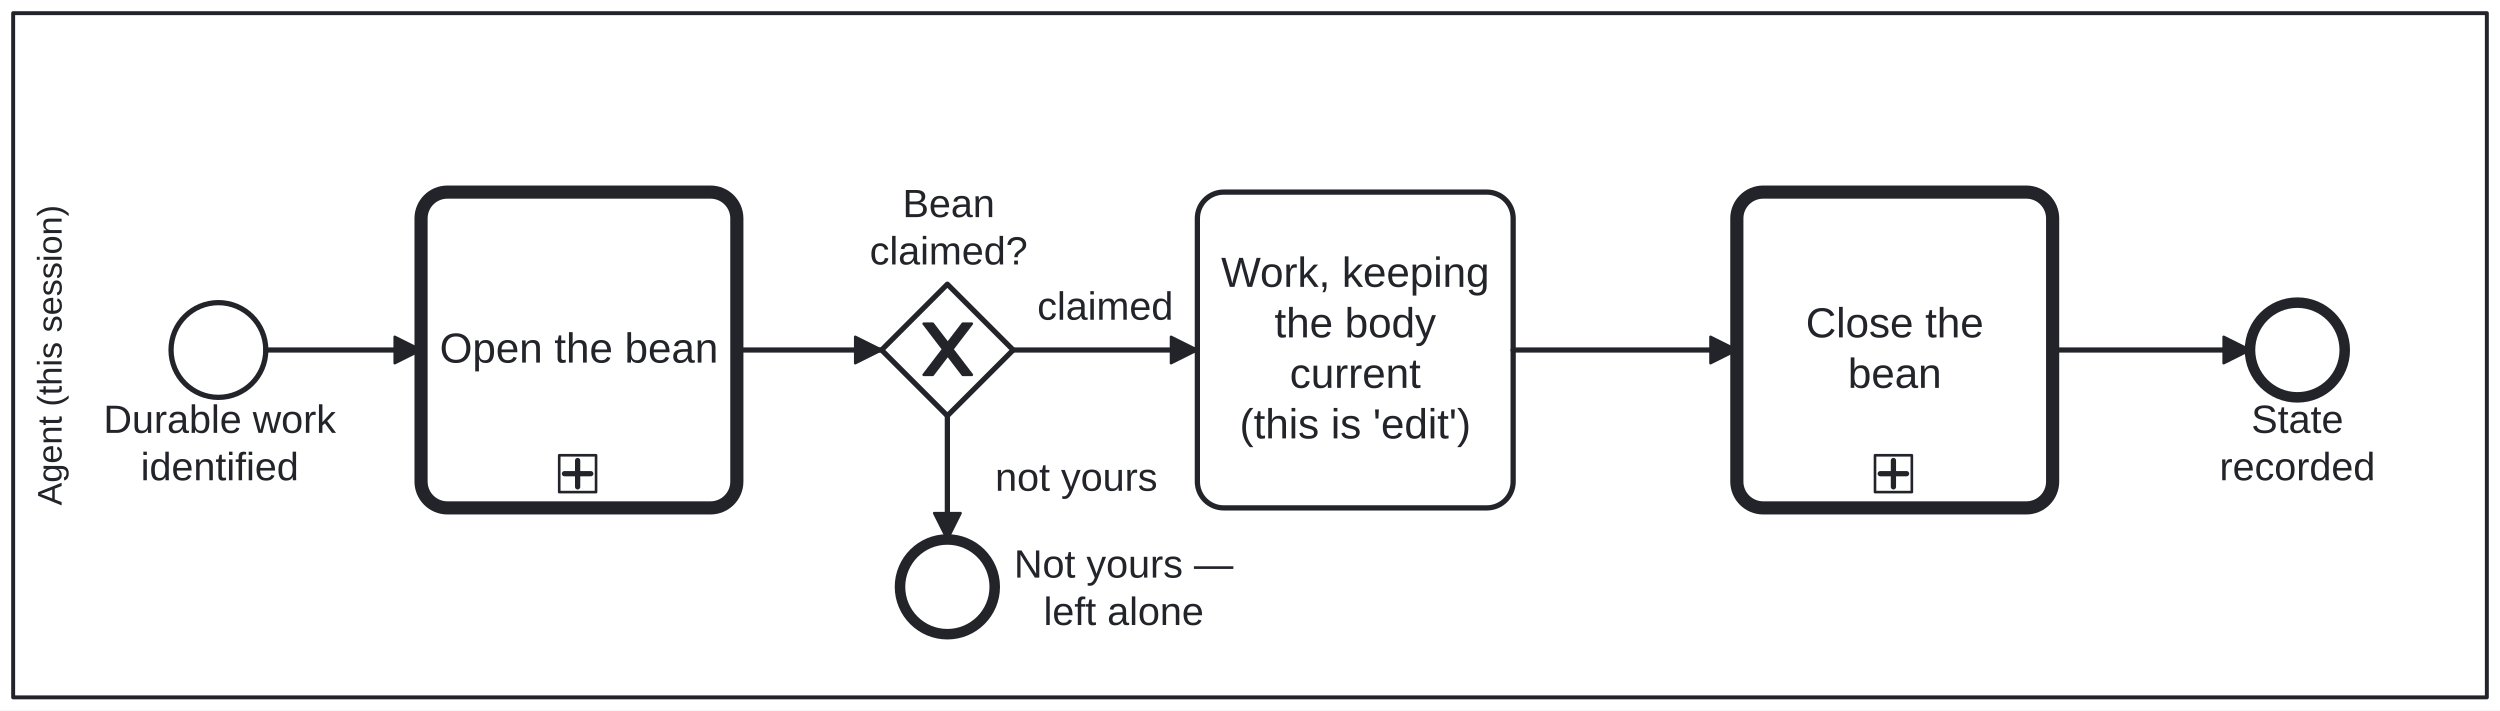
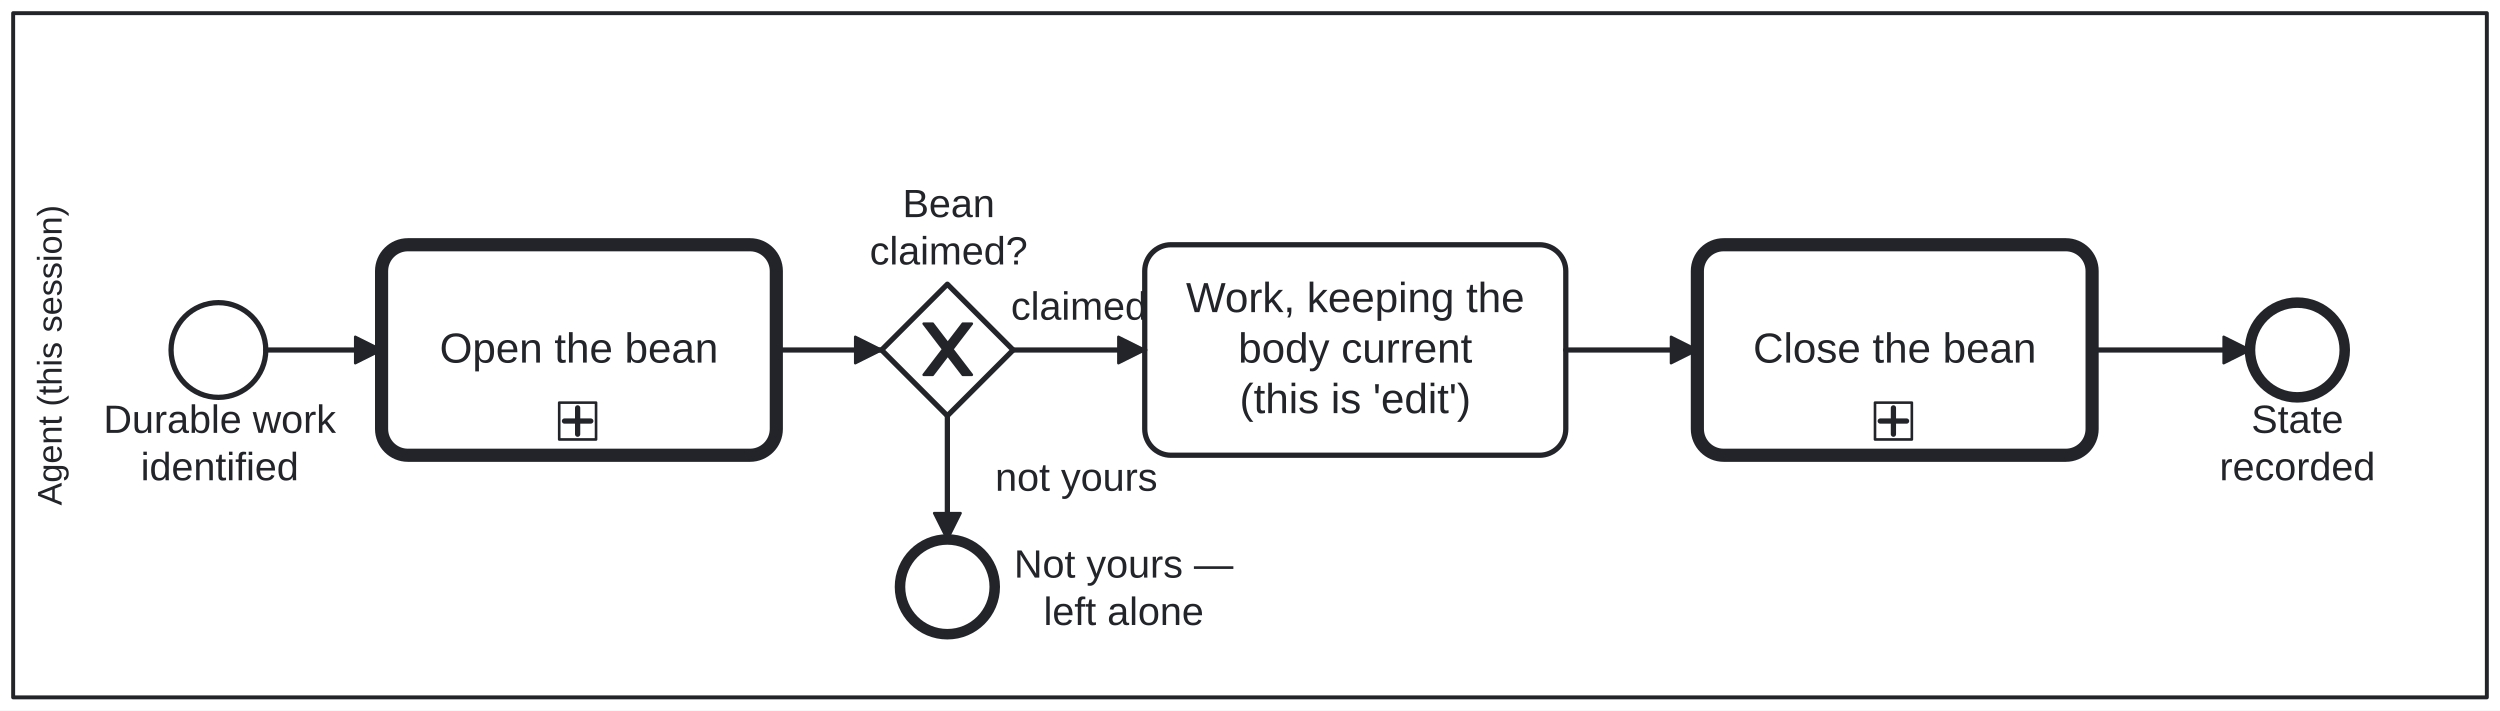
<svg xmlns="http://www.w3.org/2000/svg" width="100%" style="max-width:100%;height:auto" viewBox="155 75 950 270" version="1.1">
  <rect x="155" y="75" width="950" height="270" fill="#ffffff" />
  <g class="djs-group">
    <g class="djs-element djs-shape" data-element-id="Lane_Agent" style="display: block;" transform="matrix(1 0 0 1 160 80)">
      <g class="djs-visual">
        <rect x="0" y="0" width="940" height="260" rx="0" ry="0" style="stroke-linecap: round; stroke-linejoin: round; stroke: rgb(34, 36, 42); stroke-width: 1.5px; fill: white; fill-opacity: 0.25;" />
        <text lineHeight="1.05" class="djs-label" transform="matrix(-1.83697e-16 -1 1 -1.83697e-16 0 260)" style="font-family: Arial, sans-serif; font-size: 13px; font-weight: normal; fill: rgb(34, 36, 42);">
          <tspan x="72.919" y="18.413">Agent (this session)</tspan>
        </text>
      </g>
      <rect class="djs-hit djs-hit-all" x="0" y="0" width="940" height="260" style="fill: none; stroke-opacity: 0; stroke: white; stroke-width: 15px;" />
    </g>
  </g>
  <g class="djs-group">
    <g class="djs-element djs-shape" data-element-id="Start_DurableWork" style="display: block;" transform="matrix(1 0 0 1 220 190)">
      <g class="djs-visual">
        <circle cx="18" cy="18" r="18" style="stroke-linecap: round; stroke-linejoin: round; stroke: rgb(34, 36, 42); stroke-width: 2px; fill: white; fill-opacity: 0.95;" />
      </g>
      <rect class="djs-hit djs-hit-all" x="0" y="0" width="36" height="36" style="fill: none; stroke-opacity: 0; stroke: white; stroke-width: 15px;" />
    </g>
  </g>
  <g class="djs-group">
    <g class="djs-element djs-shape" data-element-id="Start_DurableWork_label" style="display: block;" transform="matrix(1 0 0 1 194 226)">
      <g class="djs-visual">
        <text lineHeight="1.2" class="djs-label" style="font-family: Arial, sans-serif; font-size: 15px; font-weight: normal; fill: rgb(34, 36, 42);">
          <tspan x="0.317" y="13.5">Durable work</tspan>
          <tspan x="14.478" y="31.5">identified</tspan>
        </text>
      </g>
      <rect class="djs-hit djs-hit-all" x="0" y="0" width="89" height="36" style="fill: none; stroke-opacity: 0; stroke: white; stroke-width: 15px;" />
    </g>
  </g>
  <g class="djs-group">
    <a class="fa-subprocess-link" href="https://litlfred.github.io/folio-assistant/cat-harness/process/Process_BeanOpen" target="_top">
-       <g class="djs-element djs-shape" data-element-id="Call_BeanOpen" style="display: block;" transform="matrix(1 0 0 1 315 148)">
+       <g class="djs-element djs-shape" data-element-id="Call_BeanOpen" style="display: block;" transform="matrix(1 0 0 1 300 168)">
        <g class="djs-visual">
-           <rect x="0" y="0" width="120" height="120" rx="10" ry="10" style="stroke-linecap: round; stroke-linejoin: round; stroke: rgb(34, 36, 42); stroke-width: 5px; fill: white; fill-opacity: 0.95;" />
+           <rect x="0" y="0" width="150" height="80" rx="10" ry="10" style="stroke-linecap: round; stroke-linejoin: round; stroke: rgb(34, 36, 42); stroke-width: 5px; fill: white; fill-opacity: 0.95;" />
          <text lineHeight="1.2" class="djs-label" style="font-family: Arial, sans-serif; font-size: 16px; font-weight: normal; fill: rgb(34, 36, 42);">
-             <tspan x="7.066" y="64.8">Open the bean</tspan>
+             <tspan x="22.066" y="44.8">Open the bean</tspan>
          </text>
-           <rect x="0" y="0" width="14" height="14" rx="0" ry="0" style="stroke-linecap: round; stroke-linejoin: round; stroke: rgb(34, 36, 42); stroke-width: 1px; fill: white;" transform="matrix(1 0 0 1 52.5 100)" />
-           <path data-marker="sub-process" d="m52.5,100 m 7,2 l 0,10 m -5,-5 l 10,0" style="fill: white; stroke-linecap: round; stroke-linejoin: round; stroke: rgb(34, 36, 42); stroke-width: 2px;" />
+           <rect x="0" y="0" width="14" height="14" rx="0" ry="0" style="stroke-linecap: round; stroke-linejoin: round; stroke: rgb(34, 36, 42); stroke-width: 1px; fill: white;" transform="matrix(1 0 0 1 67.5 60)" />
+           <path data-marker="sub-process" d="m67.5,60 m 7,2 l 0,10 m -5,-5 l 10,0" style="fill: white; stroke-linecap: round; stroke-linejoin: round; stroke: rgb(34, 36, 42); stroke-width: 2px;" />
        </g>
-         <rect class="djs-hit djs-hit-all" x="0" y="0" width="120" height="120" style="fill: none; stroke-opacity: 0; stroke: white; stroke-width: 15px;" />
+         <rect class="djs-hit djs-hit-all" x="0" y="0" width="150" height="80" style="fill: none; stroke-opacity: 0; stroke: white; stroke-width: 15px;" />
      </g>
    </a>
  </g>
  <g class="djs-group">
    <g class="djs-element djs-shape" data-element-id="GW_Yours" style="display: block;" transform="matrix(1 0 0 1 490 183)">
      <g class="djs-visual">
        <polygon points="25,0 50,25 25,50 0,25" style="stroke-linecap: round; stroke-linejoin: round; stroke: rgb(34, 36, 42); stroke-width: 2px; fill: white; fill-opacity: 0.95;" />
        <path d="m 16,15 7.429,9.714 -7.429,9.714 3.429,0 5.714,-7.464 5.714,7.464 3.429,0 -7.429,-9.714 7.429,-9.714 -3.429,0 -5.714,7.464 -5.714,-7.464 -3.429,0 z" style="fill: rgb(34, 36, 42); stroke-linecap: round; stroke-linejoin: round; stroke: rgb(34, 36, 42); stroke-width: 1px;" />
      </g>
      <rect class="djs-hit djs-hit-all" x="0" y="0" width="50" height="50" style="fill: none; stroke-opacity: 0; stroke: white; stroke-width: 15px;" />
    </g>
  </g>
  <g class="djs-group">
    <g class="djs-element djs-shape" data-element-id="GW_Yours_label" style="display: block;" transform="matrix(1 0 0 1 485 144)">
      <g class="djs-visual">
        <text lineHeight="1.2" class="djs-label" style="font-family: Arial, sans-serif; font-size: 15px; font-weight: normal; fill: rgb(34, 36, 42);">
          <tspan x="12.984" y="13.5">Bean </tspan>
          <tspan x="0.485" y="31.5">claimed?</tspan>
        </text>
      </g>
      <rect class="djs-hit djs-hit-all" x="0" y="0" width="61" height="36" style="fill: none; stroke-opacity: 0; stroke: white; stroke-width: 15px;" />
    </g>
  </g>
  <g class="djs-group">
    <g class="djs-element djs-shape" data-element-id="End_NotYours" style="display: block;" transform="matrix(1 0 0 1 497 280)">
      <g class="djs-visual">
        <circle cx="18" cy="18" r="18" style="stroke-linecap: round; stroke-linejoin: round; stroke: rgb(34, 36, 42); stroke-width: 4px; fill: white; fill-opacity: 0.95;" />
      </g>
      <rect class="djs-hit djs-hit-all" x="0" y="0" width="36" height="36" style="fill: none; stroke-opacity: 0; stroke: white; stroke-width: 15px;" />
    </g>
  </g>
  <g class="djs-group">
    <g class="djs-element djs-shape" data-element-id="End_NotYours_label" style="display: block;" transform="matrix(1 0 0 1 540 281)">
      <g class="djs-visual">
        <text lineHeight="1.2" class="djs-label" style="font-family: Arial, sans-serif; font-size: 15px; font-weight: normal; fill: rgb(34, 36, 42);">
          <tspan x="0.322" y="13.5">Not yours —</tspan>
          <tspan x="11.561" y="31.5">left alone</tspan>
        </text>
      </g>
      <rect class="djs-hit djs-hit-all" x="0" y="0" width="84" height="36" style="fill: none; stroke-opacity: 0; stroke: white; stroke-width: 15px;" />
    </g>
  </g>
  <g class="djs-group">
-     <g class="djs-element djs-shape" data-element-id="Task_Work" style="display: block;" transform="matrix(1 0 0 1 610 148)">
-       <g class="djs-visual">
-         <rect x="0" y="0" width="120" height="120" rx="10" ry="10" style="stroke-linecap: round; stroke-linejoin: round; stroke: rgb(34, 36, 42); stroke-width: 2px; fill: white; fill-opacity: 0.95;" />
+     <g class="djs-element djs-shape" data-element-id="Task_Work" style="display: block;" transform="matrix(1 0 0 1 590 168)">
+       <g class="djs-visual">
+         <rect x="0" y="0" width="160" height="80" rx="10" ry="10" style="stroke-linecap: round; stroke-linejoin: round; stroke: rgb(34, 36, 42); stroke-width: 2px; fill: white; fill-opacity: 0.95;" />
        <text lineHeight="1.2" class="djs-label" style="font-family: Arial, sans-serif; font-size: 16px; font-weight: normal; fill: rgb(34, 36, 42);">
-           <tspan x="9.012" y="36">Work, keeping </tspan>
-           <tspan x="29.309" y="55.2">the body </tspan>
-           <tspan x="35.102" y="74.4">current</tspan>
-           <tspan x="16.047" y="93.6">(this is 'edit')</tspan>
-         </text>
-       </g>
-       <rect class="djs-hit djs-hit-all" x="0" y="0" width="120" height="120" style="fill: none; stroke-opacity: 0; stroke: white; stroke-width: 15px;" />
+           <tspan x="15.668" y="25.6">Work, keeping the </tspan>
+           <tspan x="35.531" y="44.8">body current</tspan>
+           <tspan x="36.047" y="64">(this is 'edit')</tspan>
+         </text>
+       </g>
+       <rect class="djs-hit djs-hit-all" x="0" y="0" width="160" height="80" style="fill: none; stroke-opacity: 0; stroke: white; stroke-width: 15px;" />
    </g>
  </g>
  <g class="djs-group">
    <a class="fa-subprocess-link" href="https://litlfred.github.io/folio-assistant/cat-harness/process/Process_BeanClose" target="_top">
-       <g class="djs-element djs-shape" data-element-id="Call_BeanClose" style="display: block;" transform="matrix(1 0 0 1 815 148)">
+       <g class="djs-element djs-shape" data-element-id="Call_BeanClose" style="display: block;" transform="matrix(1 0 0 1 800 168)">
        <g class="djs-visual">
-           <rect x="0" y="0" width="120" height="120" rx="10" ry="10" style="stroke-linecap: round; stroke-linejoin: round; stroke: rgb(34, 36, 42); stroke-width: 5px; fill: white; fill-opacity: 0.95;" />
+           <rect x="0" y="0" width="150" height="80" rx="10" ry="10" style="stroke-linecap: round; stroke-linejoin: round; stroke: rgb(34, 36, 42); stroke-width: 5px; fill: white; fill-opacity: 0.95;" />
          <text lineHeight="1.2" class="djs-label" style="font-family: Arial, sans-serif; font-size: 16px; font-weight: normal; fill: rgb(34, 36, 42);">
-             <tspan x="26.203" y="55.2">Close the </tspan>
-             <tspan x="42.203" y="74.4">bean</tspan>
+             <tspan x="21.184" y="44.8">Close the bean</tspan>
          </text>
-           <rect x="0" y="0" width="14" height="14" rx="0" ry="0" style="stroke-linecap: round; stroke-linejoin: round; stroke: rgb(34, 36, 42); stroke-width: 1px; fill: white;" transform="matrix(1 0 0 1 52.5 100)" />
-           <path data-marker="sub-process" d="m52.5,100 m 7,2 l 0,10 m -5,-5 l 10,0" style="fill: white; stroke-linecap: round; stroke-linejoin: round; stroke: rgb(34, 36, 42); stroke-width: 2px;" />
+           <rect x="0" y="0" width="14" height="14" rx="0" ry="0" style="stroke-linecap: round; stroke-linejoin: round; stroke: rgb(34, 36, 42); stroke-width: 1px; fill: white;" transform="matrix(1 0 0 1 67.5 60)" />
+           <path data-marker="sub-process" d="m67.5,60 m 7,2 l 0,10 m -5,-5 l 10,0" style="fill: white; stroke-linecap: round; stroke-linejoin: round; stroke: rgb(34, 36, 42); stroke-width: 2px;" />
        </g>
-         <rect class="djs-hit djs-hit-all" x="0" y="0" width="120" height="120" style="fill: none; stroke-opacity: 0; stroke: white; stroke-width: 15px;" />
+         <rect class="djs-hit djs-hit-all" x="0" y="0" width="150" height="80" style="fill: none; stroke-opacity: 0; stroke: white; stroke-width: 15px;" />
      </g>
    </a>
  </g>
  <g class="djs-group">
    <g class="djs-element djs-shape" data-element-id="End_Recorded" style="display: block;" transform="matrix(1 0 0 1 1010 190)">
      <g class="djs-visual">
        <circle cx="18" cy="18" r="18" style="stroke-linecap: round; stroke-linejoin: round; stroke: rgb(34, 36, 42); stroke-width: 4px; fill: white; fill-opacity: 0.95;" />
      </g>
      <rect class="djs-hit djs-hit-all" x="0" y="0" width="36" height="36" style="fill: none; stroke-opacity: 0; stroke: white; stroke-width: 15px;" />
    </g>
  </g>
  <g class="djs-group">
    <g class="djs-element djs-shape" data-element-id="End_Recorded_label" style="display: block;" transform="matrix(1 0 0 1 998 226)">
      <g class="djs-visual">
        <text lineHeight="1.2" class="djs-label" style="font-family: Arial, sans-serif; font-size: 15px; font-weight: normal; fill: rgb(34, 36, 42);">
          <tspan x="12.488" y="13.5">State </tspan>
          <tspan x="0.399" y="31.5">recorded</tspan>
        </text>
      </g>
      <rect class="djs-hit djs-hit-all" x="0" y="0" width="60" height="36" style="fill: none; stroke-opacity: 0; stroke: white; stroke-width: 15px;" />
    </g>
  </g>
  <g class="djs-group">
    <g class="djs-element djs-connection" data-element-id="BF_1" style="display: block;">
      <g class="djs-visual">
        <defs>
          <marker id="folio-marker-1" viewBox="0 0 20 20" refX="11" refY="10" markerWidth="10" markerHeight="10" orient="auto">
            <path d="M 1 5 L 11 10 L 1 15 Z" style="stroke-linecap: round; stroke-linejoin: round; stroke: rgb(34, 36, 42); stroke-width: 1px; fill: rgb(34, 36, 42);" />
          </marker>
        </defs>
-         <path data-corner-radius="5" style="fill: none; stroke-linecap: round; stroke-linejoin: round; stroke: rgb(34, 36, 42); stroke-width: 2px; marker-end: url('#folio-marker-1');" d="M256,208L315,208" />
-       </g>
-       <path d="M256,208L315,208" class="djs-hit djs-hit-stroke" style="fill: none; stroke-opacity: 0; stroke: white; stroke-width: 15px;" />
+         <path data-corner-radius="5" style="fill: none; stroke-linecap: round; stroke-linejoin: round; stroke: rgb(34, 36, 42); stroke-width: 2px; marker-end: url('#folio-marker-1');" d="M256,208L300,208" />
+       </g>
+       <path d="M256,208L300,208" class="djs-hit djs-hit-stroke" style="fill: none; stroke-opacity: 0; stroke: white; stroke-width: 15px;" />
    </g>
  </g>
  <g class="djs-group">
    <g class="djs-element djs-connection" data-element-id="BF_2" style="display: block;">
      <g class="djs-visual">
        <defs>
          <marker id="folio-marker-2" viewBox="0 0 20 20" refX="11" refY="10" markerWidth="10" markerHeight="10" orient="auto">
            <path d="M 1 5 L 11 10 L 1 15 Z" style="stroke-linecap: round; stroke-linejoin: round; stroke: rgb(34, 36, 42); stroke-width: 1px; fill: rgb(34, 36, 42);" />
          </marker>
        </defs>
-         <path data-corner-radius="5" style="fill: none; stroke-linecap: round; stroke-linejoin: round; stroke: rgb(34, 36, 42); stroke-width: 2px; marker-end: url('#folio-marker-2');" d="M435,208L490,208" />
-       </g>
-       <path d="M435,208L490,208" class="djs-hit djs-hit-stroke" style="fill: none; stroke-opacity: 0; stroke: white; stroke-width: 15px;" />
+         <path data-corner-radius="5" style="fill: none; stroke-linecap: round; stroke-linejoin: round; stroke: rgb(34, 36, 42); stroke-width: 2px; marker-end: url('#folio-marker-2');" d="M450,208L490,208" />
+       </g>
+       <path d="M450,208L490,208" class="djs-hit djs-hit-stroke" style="fill: none; stroke-opacity: 0; stroke: white; stroke-width: 15px;" />
    </g>
  </g>
  <g class="djs-group">
    <g class="djs-element djs-connection" data-element-id="BF_3" style="display: block;">
      <g class="djs-visual">
        <defs>
          <marker id="folio-marker-3" viewBox="0 0 20 20" refX="11" refY="10" markerWidth="10" markerHeight="10" orient="auto">
            <path d="M 1 5 L 11 10 L 1 15 Z" style="stroke-linecap: round; stroke-linejoin: round; stroke: rgb(34, 36, 42); stroke-width: 1px; fill: rgb(34, 36, 42);" />
          </marker>
        </defs>
        <path data-corner-radius="5" style="fill: none; stroke-linecap: round; stroke-linejoin: round; stroke: rgb(34, 36, 42); stroke-width: 2px; marker-end: url('#folio-marker-3');" d="M515,233L515,280" />
      </g>
      <path d="M515,233L515,280" class="djs-hit djs-hit-stroke" style="fill: none; stroke-opacity: 0; stroke: white; stroke-width: 15px;" />
    </g>
  </g>
  <g class="djs-group">
    <g class="djs-element djs-shape" data-element-id="BF_3_label" style="display: block;" transform="matrix(1 0 0 1 533 248)">
      <g class="djs-visual">
        <text lineHeight="1.2" class="djs-label" style="font-family: Arial, sans-serif; font-size: 15px; font-weight: normal; fill: rgb(34, 36, 42);">
          <tspan x="0.15" y="13.5">not yours</tspan>
        </text>
      </g>
      <rect class="djs-hit djs-hit-all" x="0" y="0" width="62" height="18" style="fill: none; stroke-opacity: 0; stroke: white; stroke-width: 15px;" />
    </g>
  </g>
  <g class="djs-group">
    <g class="djs-element djs-connection" data-element-id="BF_4" style="display: block;">
      <g class="djs-visual">
        <defs>
          <marker id="folio-marker-4" viewBox="0 0 20 20" refX="11" refY="10" markerWidth="10" markerHeight="10" orient="auto">
            <path d="M 1 5 L 11 10 L 1 15 Z" style="stroke-linecap: round; stroke-linejoin: round; stroke: rgb(34, 36, 42); stroke-width: 1px; fill: rgb(34, 36, 42);" />
          </marker>
        </defs>
-         <path data-corner-radius="5" style="fill: none; stroke-linecap: round; stroke-linejoin: round; stroke: rgb(34, 36, 42); stroke-width: 2px; marker-end: url('#folio-marker-4');" d="M540,208L610,208" />
-       </g>
-       <path d="M540,208L610,208" class="djs-hit djs-hit-stroke" style="fill: none; stroke-opacity: 0; stroke: white; stroke-width: 15px;" />
-     </g>
-   </g>
-   <g class="djs-group">
-     <g class="djs-element djs-shape" data-element-id="BF_4_label" style="display: block;" transform="matrix(1 0 0 1 549 183)">
+         <path data-corner-radius="5" style="fill: none; stroke-linecap: round; stroke-linejoin: round; stroke: rgb(34, 36, 42); stroke-width: 2px; marker-end: url('#folio-marker-4');" d="M540,208L590,208" />
+       </g>
+       <path d="M540,208L590,208" class="djs-hit djs-hit-stroke" style="fill: none; stroke-opacity: 0; stroke: white; stroke-width: 15px;" />
+     </g>
+   </g>
+   <g class="djs-group">
+     <g class="djs-element djs-shape" data-element-id="BF_4_label" style="display: block;" transform="matrix(1 0 0 1 539 183)">
      <g class="djs-visual">
        <text lineHeight="1.2" class="djs-label" style="font-family: Arial, sans-serif; font-size: 15px; font-weight: normal; fill: rgb(34, 36, 42);">
          <tspan x="0.156" y="13.5">claimed</tspan>
        </text>
      </g>
      <rect class="djs-hit djs-hit-all" x="0" y="0" width="52" height="18" style="fill: none; stroke-opacity: 0; stroke: white; stroke-width: 15px;" />
    </g>
  </g>
  <g class="djs-group">
    <g class="djs-element djs-connection" data-element-id="BF_5" style="display: block;">
      <g class="djs-visual">
        <defs>
          <marker id="folio-marker-5" viewBox="0 0 20 20" refX="11" refY="10" markerWidth="10" markerHeight="10" orient="auto">
            <path d="M 1 5 L 11 10 L 1 15 Z" style="stroke-linecap: round; stroke-linejoin: round; stroke: rgb(34, 36, 42); stroke-width: 1px; fill: rgb(34, 36, 42);" />
          </marker>
        </defs>
-         <path data-corner-radius="5" style="fill: none; stroke-linecap: round; stroke-linejoin: round; stroke: rgb(34, 36, 42); stroke-width: 2px; marker-end: url('#folio-marker-5');" d="M730,208L815,208" />
-       </g>
-       <path d="M730,208L815,208" class="djs-hit djs-hit-stroke" style="fill: none; stroke-opacity: 0; stroke: white; stroke-width: 15px;" />
+         <path data-corner-radius="5" style="fill: none; stroke-linecap: round; stroke-linejoin: round; stroke: rgb(34, 36, 42); stroke-width: 2px; marker-end: url('#folio-marker-5');" d="M750,208L800,208" />
+       </g>
+       <path d="M750,208L800,208" class="djs-hit djs-hit-stroke" style="fill: none; stroke-opacity: 0; stroke: white; stroke-width: 15px;" />
    </g>
  </g>
  <g class="djs-group">
    <g class="djs-element djs-connection" data-element-id="BF_6" style="display: block;">
      <g class="djs-visual">
        <defs>
          <marker id="folio-marker-6" viewBox="0 0 20 20" refX="11" refY="10" markerWidth="10" markerHeight="10" orient="auto">
            <path d="M 1 5 L 11 10 L 1 15 Z" style="stroke-linecap: round; stroke-linejoin: round; stroke: rgb(34, 36, 42); stroke-width: 1px; fill: rgb(34, 36, 42);" />
          </marker>
        </defs>
-         <path data-corner-radius="5" style="fill: none; stroke-linecap: round; stroke-linejoin: round; stroke: rgb(34, 36, 42); stroke-width: 2px; marker-end: url('#folio-marker-6');" d="M935,208L1010,208" />
-       </g>
-       <path d="M935,208L1010,208" class="djs-hit djs-hit-stroke" style="fill: none; stroke-opacity: 0; stroke: white; stroke-width: 15px;" />
+         <path data-corner-radius="5" style="fill: none; stroke-linecap: round; stroke-linejoin: round; stroke: rgb(34, 36, 42); stroke-width: 2px; marker-end: url('#folio-marker-6');" d="M950,208L1010,208" />
+       </g>
+       <path d="M950,208L1010,208" class="djs-hit djs-hit-stroke" style="fill: none; stroke-opacity: 0; stroke: white; stroke-width: 15px;" />
    </g>
  </g>
</svg>
